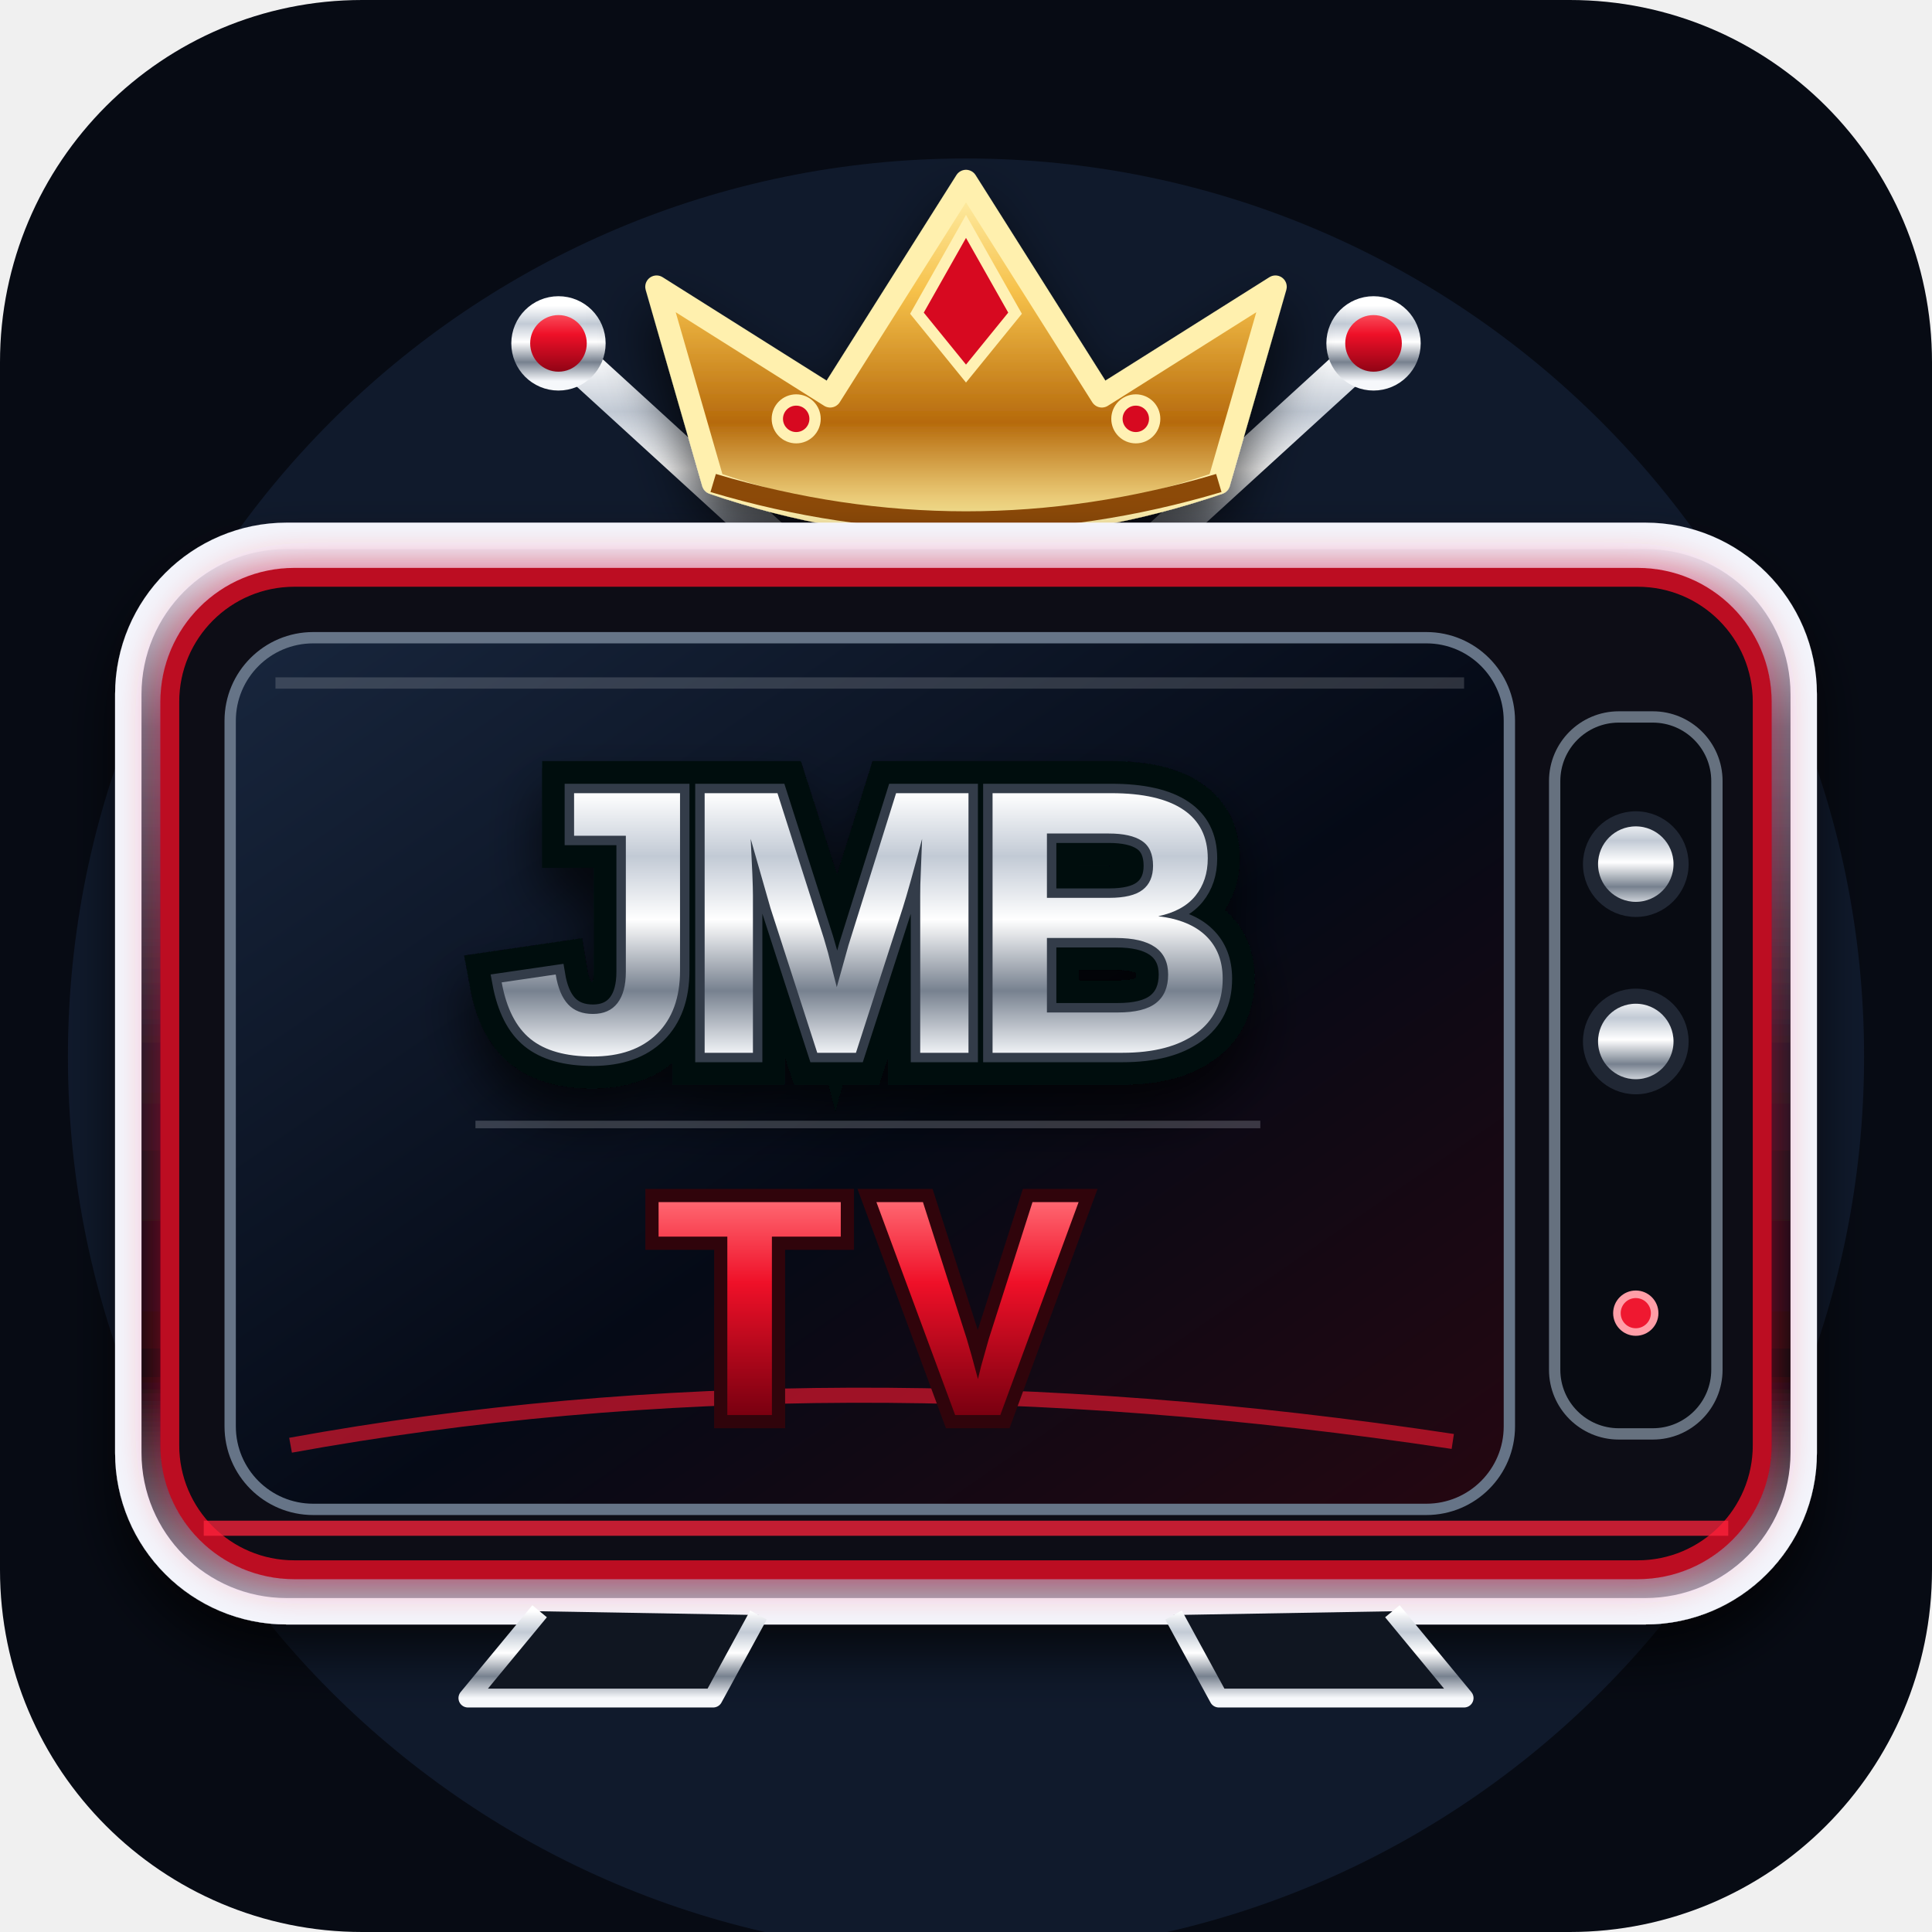
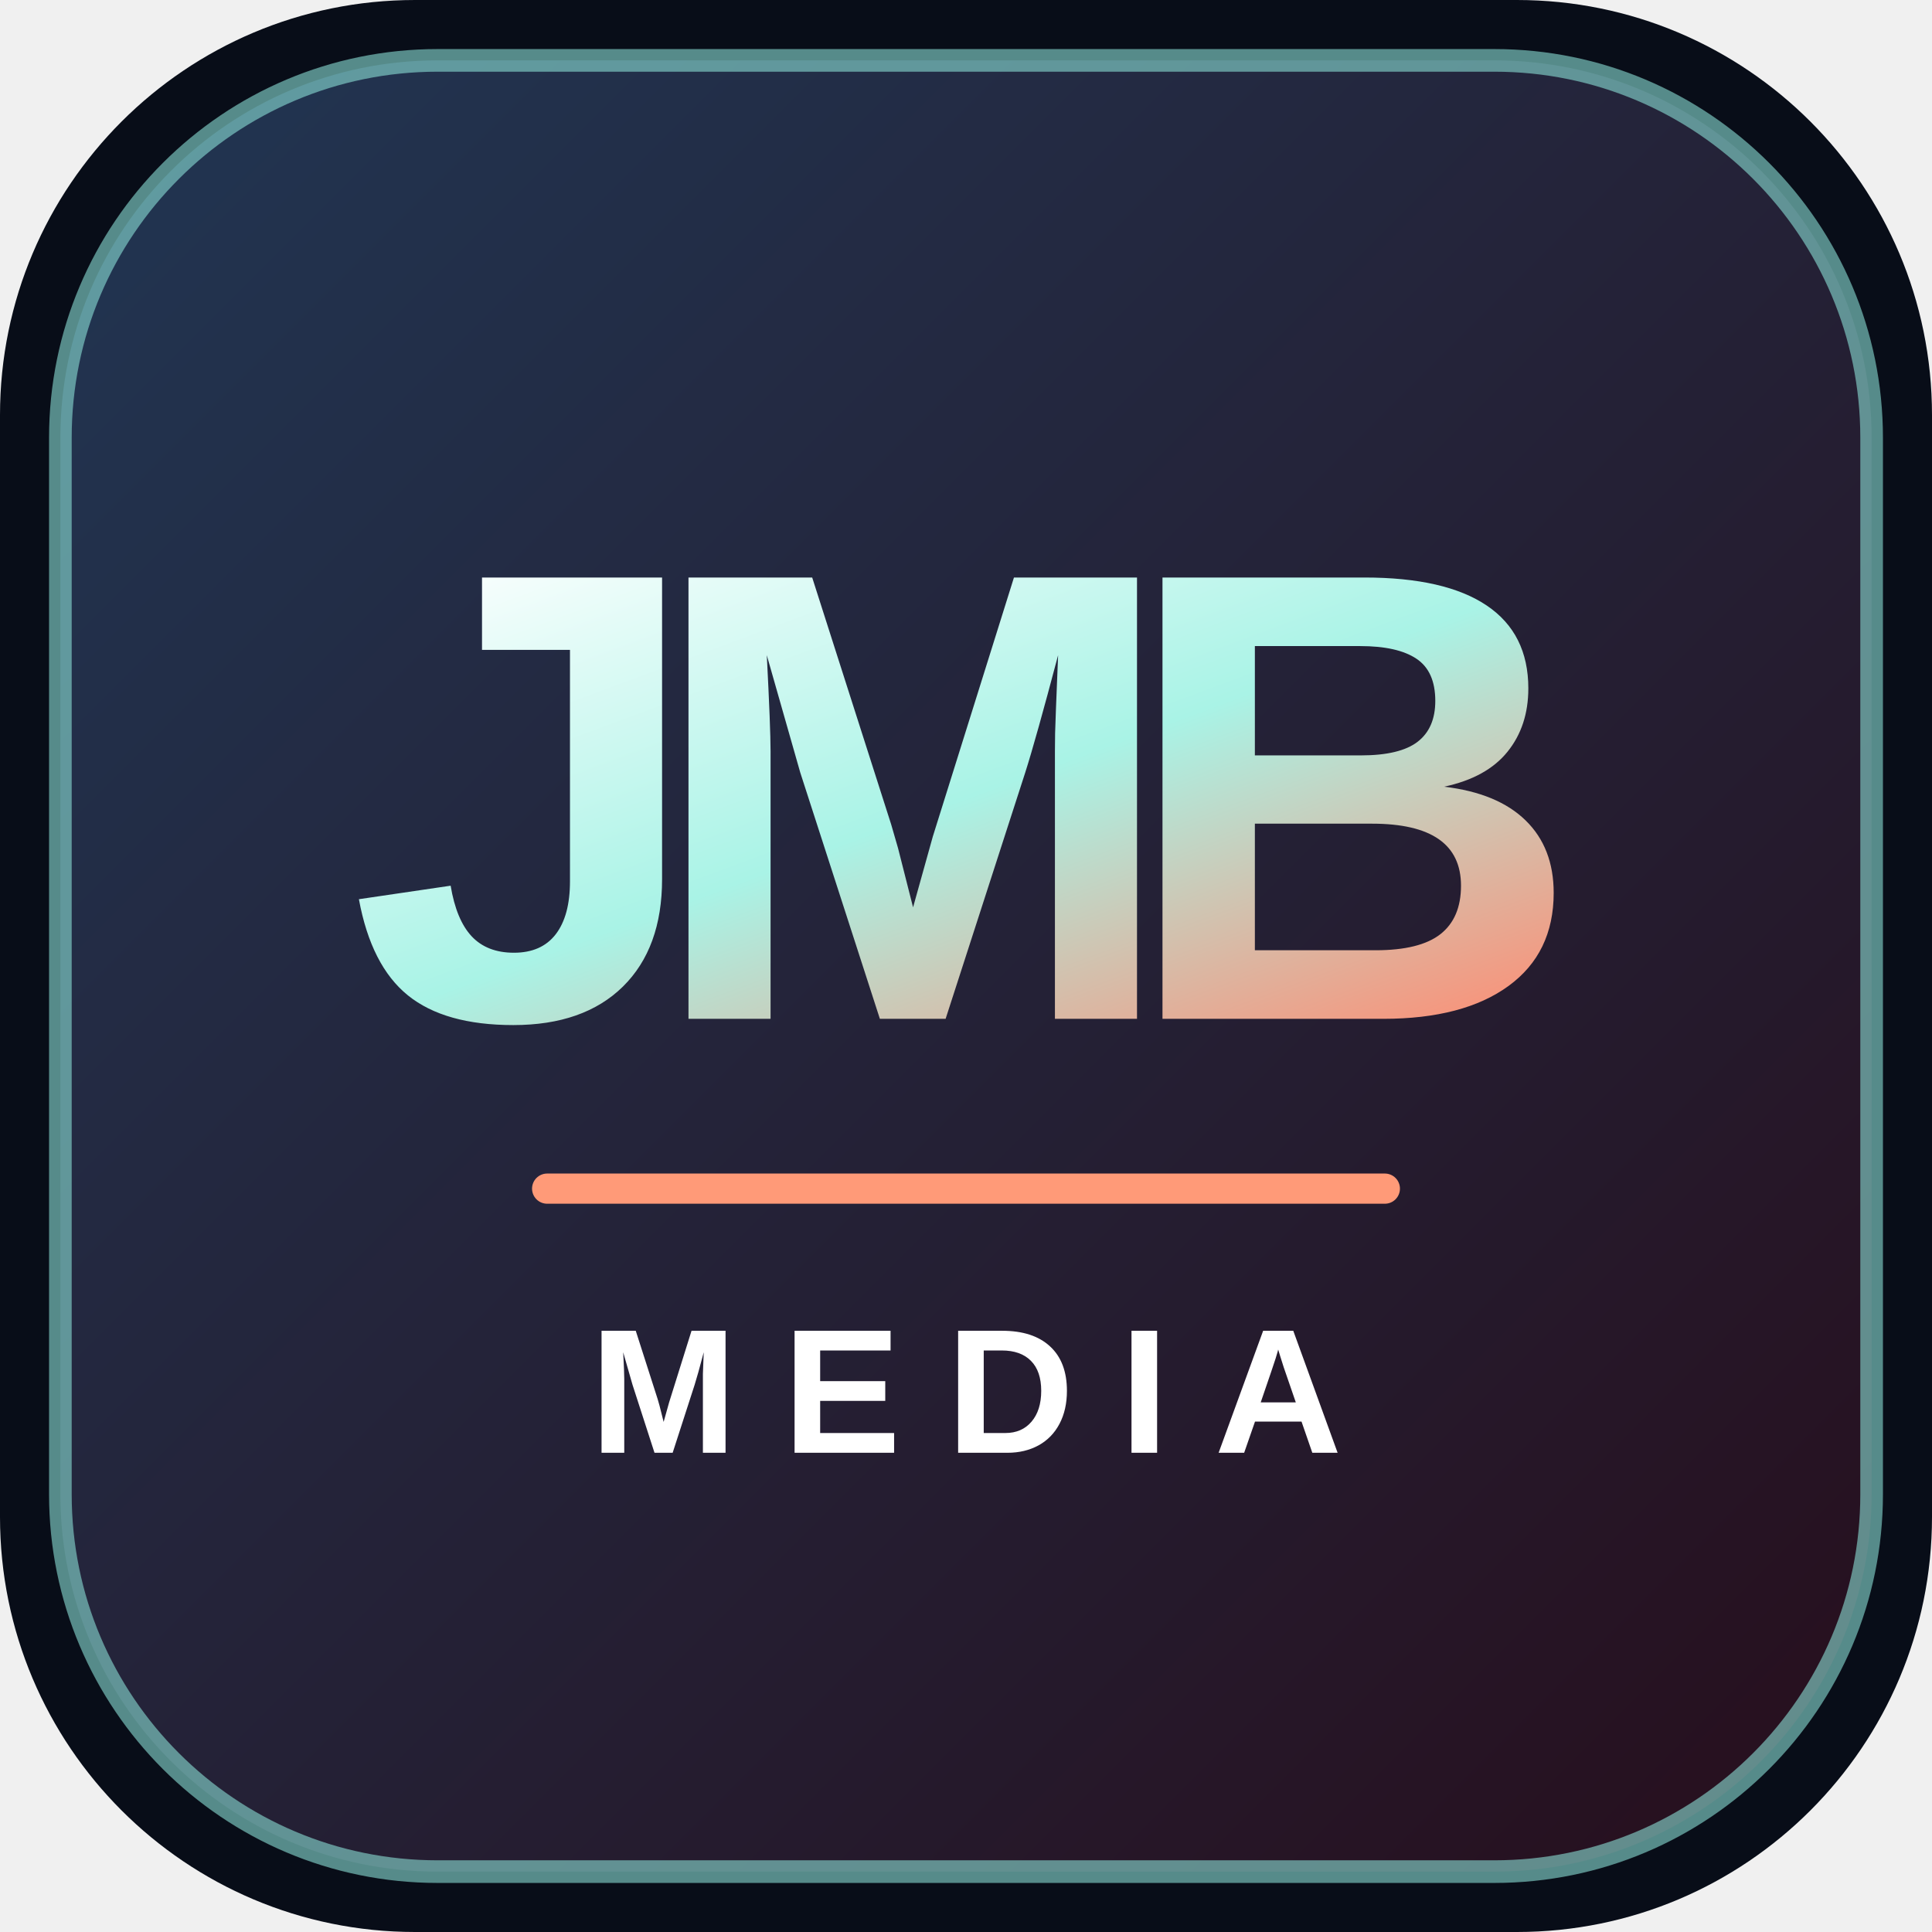
- <svg xmlns="http://www.w3.org/2000/svg" viewBox="0 0 512 512" role="img" aria-label="JMB TV">
-   <rect width="512" height="512" rx="96" fill="#070b14" />
-   <circle cx="256" cy="280" r="238" fill="#101a2c" />
+ <svg xmlns="http://www.w3.org/2000/svg" viewBox="0 0 512 512" role="img" aria-label="JMB MEDIA">
  <defs>
-     <linearGradient id="shell" x1="0" y1="0" x2="0" y2="1">
-       <stop stop-color="#f3f7ff" />
-       <stop offset=".18" stop-color="#6b7482" />
-       <stop offset=".48" stop-color="#171d28" />
-       <stop offset=".78" stop-color="#05070c" />
-       <stop offset="1" stop-color="#aab3c0" />
+     <linearGradient id="b" x1="0" y1="0" x2="1" y2="1">
+       <stop stop-color="#213653" />
+       <stop offset="1" stop-color="#270e1c" />
    </linearGradient>
-     <linearGradient id="screen" x1="0" y1="0" x2="1" y2="1">
-       <stop stop-color="#18263d" />
-       <stop offset=".55" stop-color="#050a16" />
-       <stop offset="1" stop-color="#250711" />
+     <linearGradient id="t" x1="0" y1="0" x2="1" y2="1">
+       <stop stop-color="#fff" />
+       <stop offset=".5" stop-color="#a9f3e6" />
+       <stop offset="1" stop-color="#ff8b71" />
    </linearGradient>
-     <linearGradient id="red" x1="0" y1="0" x2="0" y2="1">
-       <stop stop-color="#ff6670" />
-       <stop offset=".38" stop-color="#ef1028" />
-       <stop offset="1" stop-color="#790010" />
-     </linearGradient>
-     <linearGradient id="chrome" x1="0" y1="0" x2="0" y2="1">
-       <stop stop-color="#fff" />
-       <stop offset=".24" stop-color="#c2cad5" />
-       <stop offset=".48" stop-color="#fff" />
-       <stop offset=".75" stop-color="#77818f" />
-       <stop offset="1" stop-color="#f6f8fb" />
-     </linearGradient>
-     <linearGradient id="gold" x1="0" y1="0" x2="0" y2="1">
-       <stop stop-color="#fff2b0" />
-       <stop offset=".32" stop-color="#f6c14a" />
-       <stop offset=".7" stop-color="#b66a0c" />
-       <stop offset="1" stop-color="#fff0a0" />
-     </linearGradient>
-     <filter id="shadow" x="-30%" y="-30%" width="160%" height="170%">
-       <feDropShadow dx="0" dy="8" stdDeviation="7" flood-color="#000" flood-opacity=".7" />
-     </filter>
-     <filter id="redglow" x="-40%" y="-40%" width="180%" height="180%">
-       <feGaussianBlur stdDeviation="6" result="b" />
-       <feFlood flood-color="#ff1832" flood-opacity=".55" />
-       <feComposite in2="b" operator="in" />
-       <feMerge>
-         <feMergeNode />
-         <feMergeNode in="SourceGraphic" />
-       </feMerge>
-     </filter>
  </defs>
-   <g fill="none" stroke="url(#chrome)" stroke-width="10" stroke-linecap="round">
-     <path d="M220 157 151 94" />
-     <path d="M292 157 361 94" />
-   </g>
-   <g fill="url(#red)" stroke="url(#chrome)" stroke-width="5">
-     <circle cx="148" cy="91" r="10" />
-     <circle cx="364" cy="91" r="10" />
-   </g>
-   <path d="M189 128 174 76 220 105 256 48 292 105 338 76 323 128Q256 151 189 128Z" fill="url(#gold)" stroke="#fff0ae" stroke-width="6" stroke-linejoin="round" filter="url(#shadow)" />
-   <path d="M189 128Q256 148 323 128" stroke="#8d4a08" stroke-width="5" fill="none" />
-   <g fill="#d70920" stroke="#fff1b4" stroke-width="3">
-     <path d="M256 60 269 83 256 99 243 83Z" />
-     <circle cx="211" cy="111" r="5" />
-     <circle cx="301" cy="111" r="5" />
-   </g>
-   <rect x="34" y="142" width="444" height="285" rx="42" fill="url(#shell)" stroke="#f3f6fd" stroke-width="7" filter="url(#shadow)" />
-   <rect x="45" y="153" width="422" height="263" rx="33" fill="#080b12" stroke="#bc0c21" stroke-width="5" filter="url(#redglow)" />
-   <rect x="61" y="169" width="339" height="231" rx="22" fill="url(#screen)" stroke="#667487" stroke-width="3" />
-   <path d="M73 181H388" stroke="#fff" stroke-opacity=".16" stroke-width="3" />
-   <path d="M77 383Q220 357 385 382" fill="none" stroke="#ed1830" stroke-opacity=".65" stroke-width="4" />
-   <text x="230" y="279" text-anchor="middle" font-family="Arial Black,Impact,Arial,sans-serif" font-size="100" font-weight="900" letter-spacing="-7" fill="#05070b" stroke="#05070b" stroke-width="17" paint-order="stroke" filter="url(#shadow)">JMB</text>
-   <text x="230" y="279" text-anchor="middle" font-family="Arial Black,Impact,Arial,sans-serif" font-size="100" font-weight="900" letter-spacing="-7" fill="url(#chrome)" stroke="#333c49" stroke-width="5" paint-order="stroke fill">JMB</text>
-   <path d="M126 298H334" stroke="#f2f6ff" stroke-opacity=".2" stroke-width="2" />
-   <text x="230" y="375" text-anchor="middle" font-family="Arial Black,Impact,Arial,sans-serif" font-size="82" font-weight="900" letter-spacing="8" fill="url(#red)" stroke="#30040b" stroke-width="7" paint-order="stroke fill">TV</text>
-   <rect x="412" y="190" width="43" height="190" rx="17" fill="#080b12" stroke="#66717f" stroke-width="3" />
-   <circle cx="433.5" cy="229" r="12" fill="url(#chrome)" stroke="#202734" stroke-width="4" />
-   <circle cx="433.5" cy="276" r="12" fill="url(#chrome)" stroke="#202734" stroke-width="4" />
-   <circle cx="433.5" cy="348" r="5" fill="#ef1830" stroke="#ff9ea7" stroke-width="2" />
-   <path d="M143 427 124 450H189L201 428M369 427 388 450H323L311 428" fill="#101621" stroke="url(#chrome)" stroke-width="5" stroke-linejoin="round" />
-   <path d="M54 405H458" stroke="#ff233b" stroke-opacity=".75" stroke-width="4" />
+   <rect width="512" height="512" rx="110" fill="#080d18" />
+   <rect x="16" y="16" width="480" height="480" rx="100" fill="url(#b)" stroke="#8adfd5" stroke-opacity=".6" stroke-width="6" />
+   <text x="256" y="270" text-anchor="middle" font-family="Arial Black,Impact,Arial,sans-serif" font-size="170" font-weight="900" letter-spacing="-16" fill="url(#t)">JMB</text>
+   <path d="M145 315h222" stroke="#ff9a78" stroke-width="8" stroke-linecap="round" />
+   <text x="256" y="385" text-anchor="middle" font-family="Arial,sans-serif" font-size="47" font-weight="800" letter-spacing="12" fill="#fff">MEDIA</text>
</svg>
